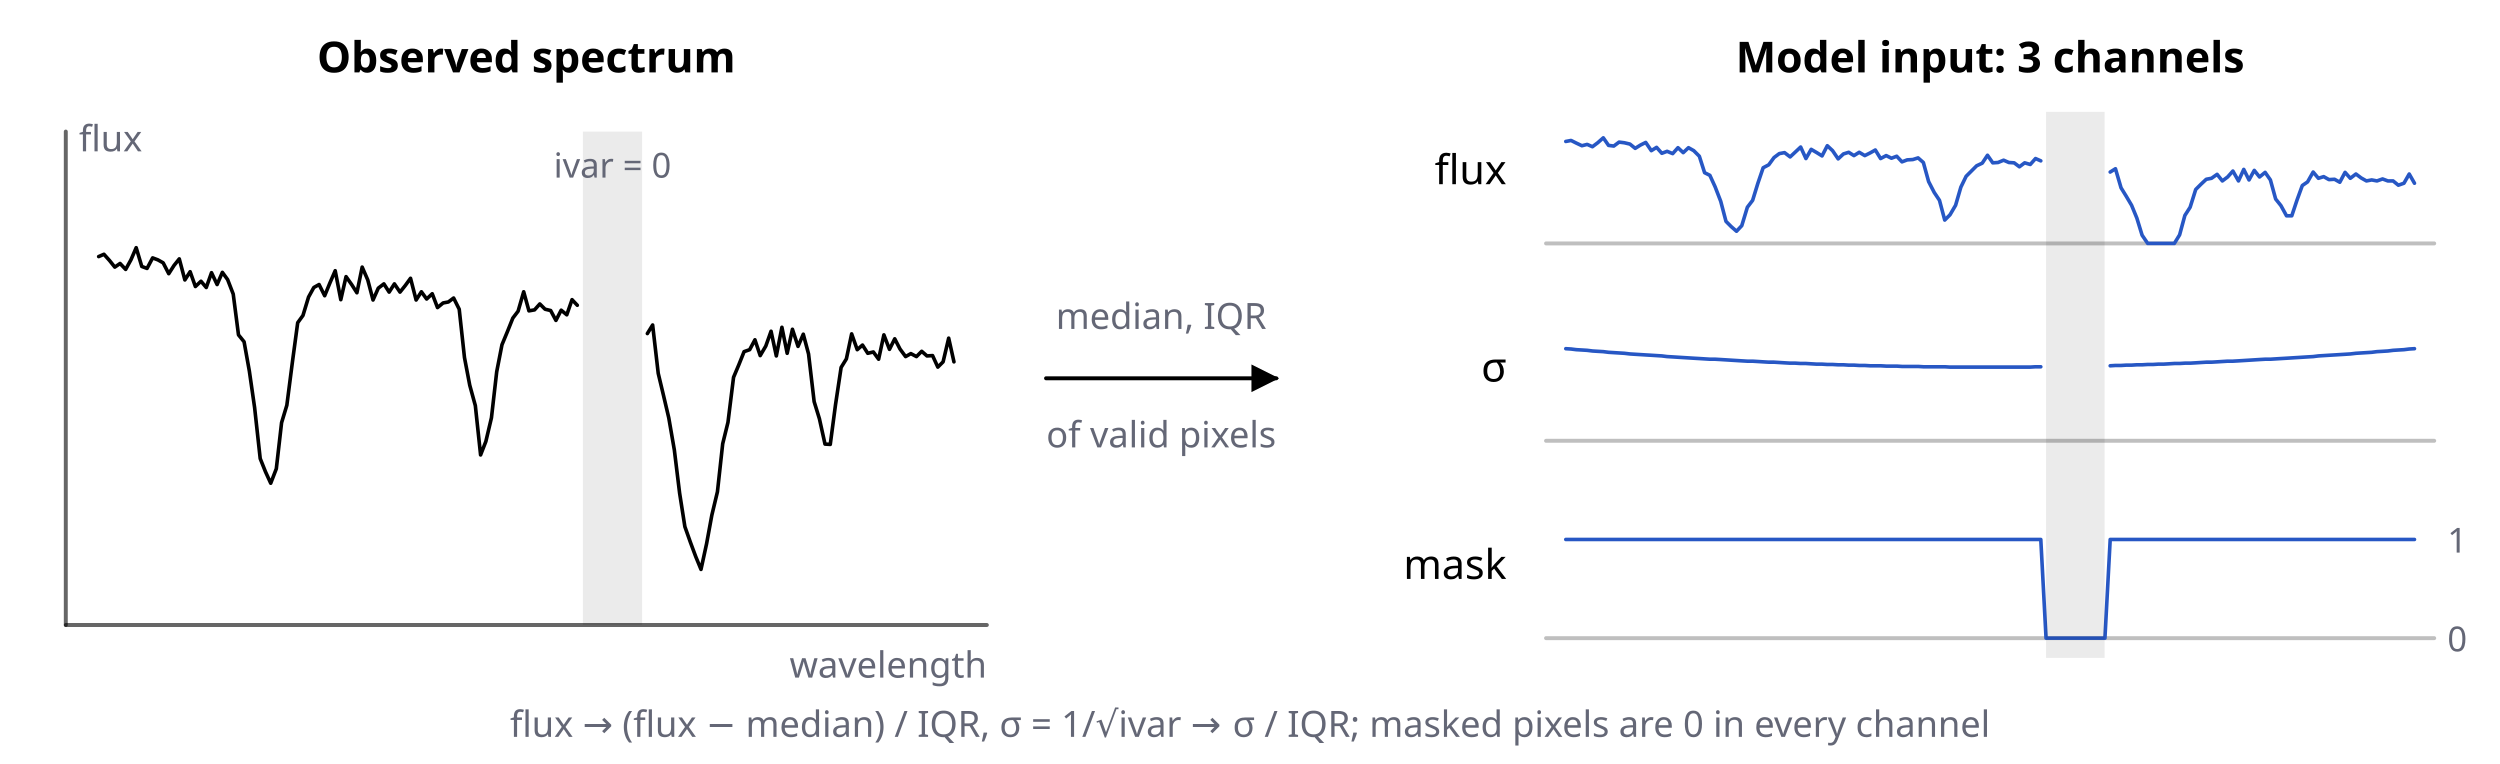
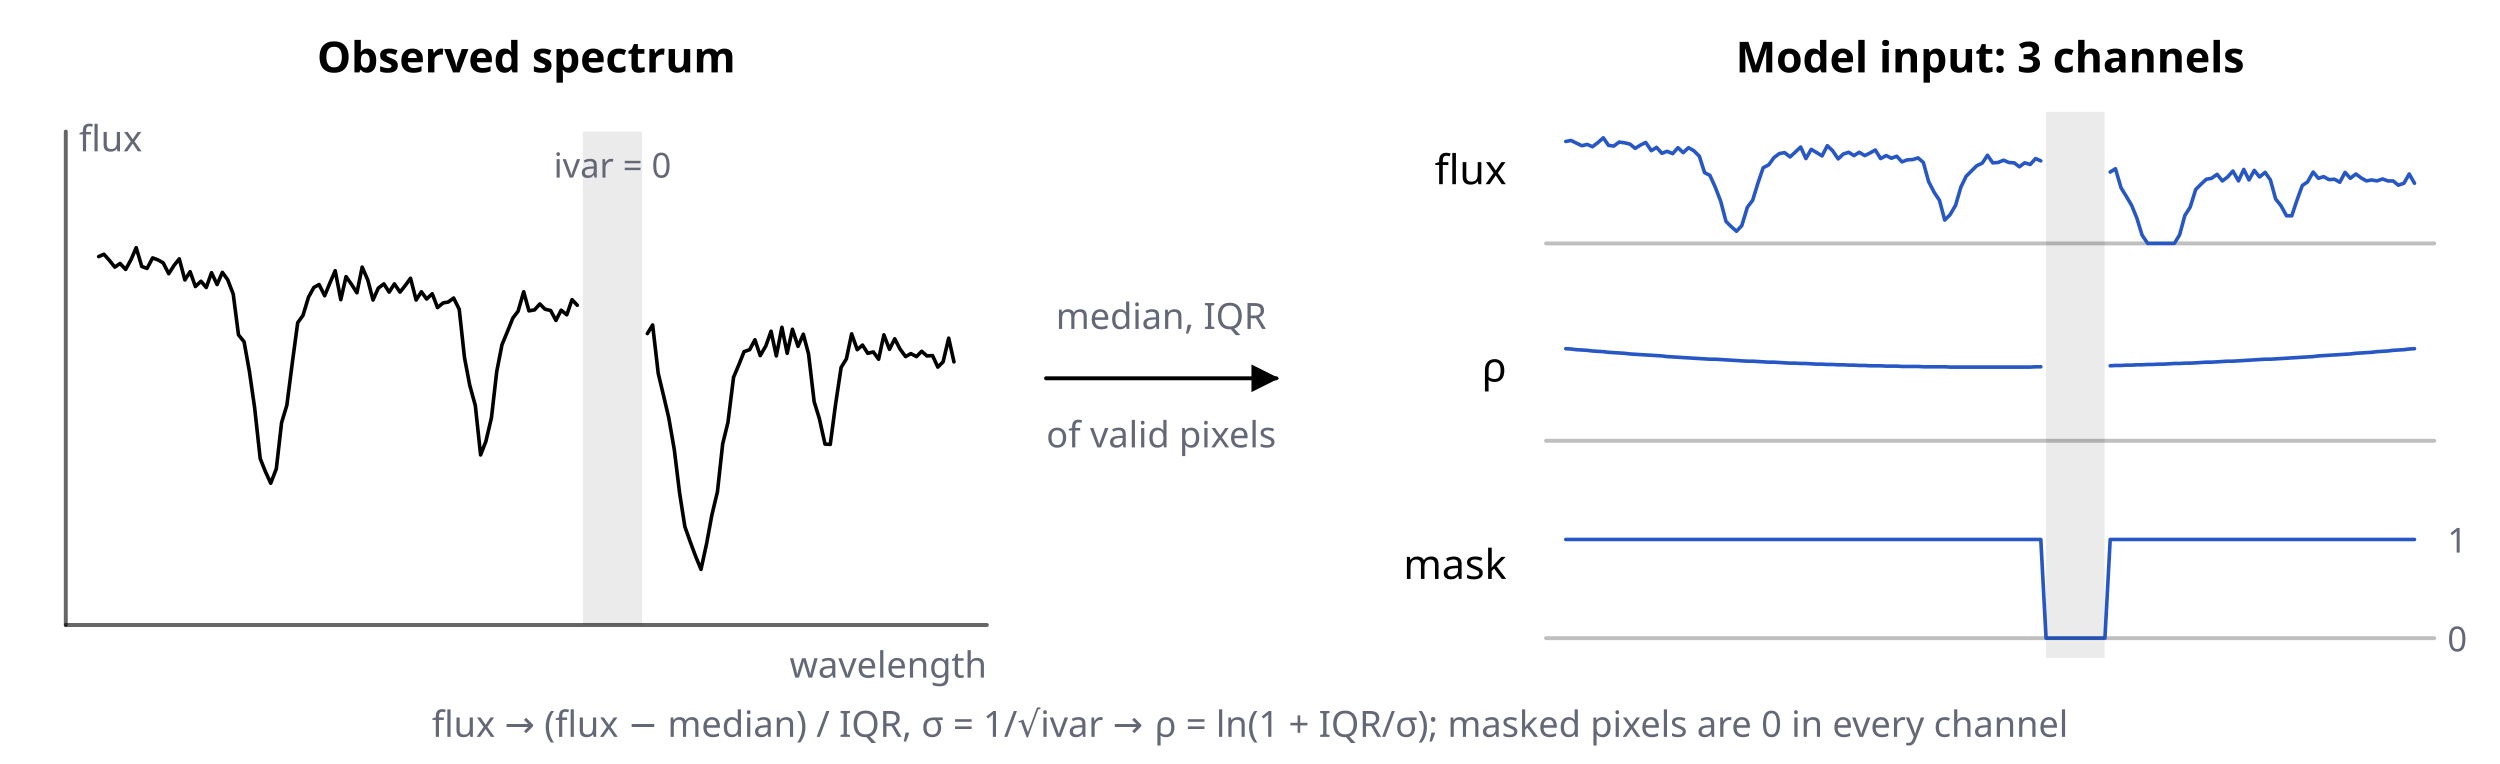
<svg xmlns="http://www.w3.org/2000/svg" viewBox="0 0 760 232" width="100%" role="img" aria-labelledby="spectrum-input-title" font-family="sans-serif" font-size="13" fill="none" stroke="currentColor" stroke-width="1.2" stroke-linejoin="round" stroke-linecap="round">
  <defs>
    <marker id="spectrum-input-arrow" viewBox="0 0 10 10" refX="9" refY="5" markerWidth="7" markerHeight="7" orient="auto-start-reverse">
      <path d="M0 0 L10 5 L0 10 z" fill="currentColor" stroke="none" />
    </marker>
  </defs>
  <text x="160.0" y="22.0" font-size="13" text-anchor="middle" font-weight="bold" stroke="none" fill="currentColor">Observed spectrum</text>
  <line x1="20.0" y1="190.0" x2="300.0" y2="190.0" stroke-opacity="0.6" />
  <line x1="20.0" y1="190.0" x2="20.0" y2="40.0" stroke-opacity="0.6" />
  <text x="24.0" y="46.0" font-size="11" text-anchor="start" stroke="none" style="fill: var(--color-foreground-muted, #646776)">flux</text>
  <text x="300.0" y="206.0" font-size="11" text-anchor="end" stroke="none" style="fill: var(--color-foreground-muted, #646776)">wavelength</text>
  <path d="M30.0 78.0 L31.6 77.3 L33.3 79.2 L34.9 81.2 L36.5 80.1 L38.2 81.9 L39.8 79.0 L41.4 75.3 L43.1 81.0 L44.7 81.6 L46.4 78.4 L48.0 79.0 L49.6 79.9 L51.3 83.2 L52.9 80.7 L54.5 78.7 L56.2 85.1 L57.8 82.6 L59.4 87.1 L61.1 85.5 L62.7 87.4 L64.3 82.9 L66.0 86.5 L67.6 82.8 L69.2 85.0 L70.9 89.4 L72.5 101.8 L74.2 103.9 L75.8 112.8 L77.4 123.9 L79.1 139.4 L80.7 143.4 L82.3 146.9 L84.0 142.5 L85.6 128.5 L87.2 123.2 L88.9 110.0 L90.5 98.1 L92.1 95.9 L93.8 90.3 L95.4 87.4 L97.0 86.5 L98.7 89.9 L100.3 86.0 L101.9 82.3 L103.6 91.1 L105.2 84.1 L106.9 86.5 L108.5 89.0 L110.1 81.2 L111.8 85.1 L113.4 91.2 L115.0 87.6 L116.7 86.3 L118.3 88.8 L119.9 86.3 L121.6 88.8 L123.2 86.8 L124.8 84.6 L126.5 91.2 L128.1 88.7 L129.7 90.9 L131.4 89.3 L133.0 93.5 L134.7 92.1 L136.3 91.8 L137.9 90.6 L139.6 94.0 L141.2 108.7 L142.8 117.1 L144.5 123.3 L146.1 138.3 L147.7 134.2 L149.4 127.0 L151.0 113.0 L152.6 104.8 L154.3 100.7 L155.9 96.7 L157.5 94.6 L159.2 88.7 L160.8 94.5 L162.5 94.2 L164.1 92.4 L165.7 94.0 L167.4 94.4 L169.0 97.4 L170.6 94.3 L172.3 95.7 L173.9 91.1 L175.5 92.8" stroke-width="1.1" />
  <path d="M196.8 101.4 L198.4 98.8 L200.1 113.5 L201.7 120.2 L203.3 127.0 L205.0 136.8 L206.6 149.9 L208.2 160.1 L209.9 164.9 L211.5 169.2 L213.1 173.1 L214.8 165.3 L216.4 156.6 L218.1 149.5 L219.7 134.9 L221.3 128.4 L223.0 114.7 L224.6 110.9 L226.2 106.9 L227.9 106.3 L229.5 103.3 L231.1 108.1 L232.8 105.2 L234.4 100.7 L236.0 108.2 L237.7 99.5 L239.3 107.4 L240.9 100.1 L242.6 105.3 L244.2 101.6 L245.8 107.6 L247.5 122.1 L249.1 127.3 L250.8 135.0 L252.4 135.1 L254.0 123.0 L255.7 111.7 L257.3 109.1 L258.9 101.5 L260.6 106.3 L262.2 104.9 L263.8 107.4 L265.5 107.0 L267.1 109.2 L268.7 101.8 L270.4 106.2 L272.0 103.0 L273.6 106.1 L275.3 108.4 L276.9 107.5 L278.6 108.4 L280.2 106.8 L281.8 108.2 L283.5 108.1 L285.1 111.6 L286.7 110.0 L288.4 102.8 L290.0 110.0" stroke-width="1.1" />
  <rect x="177.2" y="40.0" width="18.0" height="150.0" rx="0" fill="currentColor" fill-opacity="0.08" stroke-opacity="0" />
  <text x="186.2" y="54.0" font-size="10.5" text-anchor="middle" stroke="none" style="fill: var(--color-foreground-muted, #646776)">ivar = 0</text>
  <line x1="318.0" y1="115.0" x2="388.0" y2="115.0" marker-end="url(#spectrum-input-arrow)" />
  <text x="353.0" y="100.0" font-size="11" text-anchor="middle" stroke="none" style="fill: var(--color-foreground-muted, #646776)">median, IQR</text>
  <text x="353.0" y="136.0" font-size="11" text-anchor="middle" stroke="none" style="fill: var(--color-foreground-muted, #646776)">of valid pixels</text>
  <text x="605.0" y="22.0" font-size="13" text-anchor="middle" font-weight="bold" stroke="none" fill="currentColor">Model input: 3 channels</text>
  <text x="458.0" y="56.0" font-size="12.5" text-anchor="end" stroke="none" fill="currentColor">flux</text>
  <line x1="470.0" y1="74.0" x2="740.0" y2="74.0" stroke-opacity="0.25" />
-   <text x="458.0" y="116.0" font-size="12.5" text-anchor="end" stroke="none" fill="currentColor">σ</text>
+   <text x="458.0" y="116.0" font-size="12.5" text-anchor="end" stroke="none" fill="currentColor">ρ</text>
  <line x1="470.0" y1="134.0" x2="740.0" y2="134.0" stroke-opacity="0.25" />
  <text x="458.0" y="176.0" font-size="12.5" text-anchor="end" stroke="none" fill="currentColor">mask</text>
  <line x1="470.0" y1="194.0" x2="740.0" y2="194.0" stroke-opacity="0.25" />
  <path d="M476.0 43.0 L477.6 42.7 L479.2 43.5 L480.9 44.3 L482.5 43.9 L484.1 44.6 L485.7 43.4 L487.4 41.9 L489.0 44.2 L490.6 44.4 L492.2 43.2 L493.8 43.4 L495.5 43.8 L497.1 45.1 L498.7 44.1 L500.3 43.3 L502.0 45.8 L503.6 44.8 L505.2 46.6 L506.8 46.0 L508.5 46.7 L510.1 44.9 L511.7 46.4 L513.3 44.9 L514.9 45.8 L516.6 47.5 L518.2 52.5 L519.8 53.3 L521.4 56.8 L523.1 61.2 L524.7 67.3 L526.3 68.9 L527.9 70.3 L529.5 68.6 L531.2 63.0 L532.8 60.9 L534.4 55.7 L536.0 51.0 L537.7 50.1 L539.3 47.9 L540.9 46.7 L542.5 46.4 L544.2 47.7 L545.8 46.2 L547.4 44.7 L549.0 48.2 L550.6 45.4 L552.3 46.4 L553.9 47.4 L555.5 44.3 L557.1 45.8 L558.8 48.3 L560.4 46.8 L562.0 46.3 L563.6 47.3 L565.2 46.3 L566.9 47.3 L568.5 46.5 L570.1 45.6 L571.7 48.2 L573.4 47.3 L575.0 48.1 L576.6 47.5 L578.2 49.2 L579.8 48.6 L581.5 48.5 L583.1 48.0 L584.7 49.4 L586.3 55.2 L588.0 58.5 L589.6 60.9 L591.2 66.9 L592.8 65.3 L594.5 62.4 L596.1 56.9 L597.7 53.6 L599.3 52.0 L600.9 50.4 L602.6 49.6 L604.2 47.2 L605.8 49.5 L607.4 49.4 L609.1 48.7 L610.7 49.4 L612.3 49.5 L613.9 50.7 L615.5 49.5 L617.2 50.0 L618.8 48.2 L620.4 48.9" stroke-width="1.1" style="stroke: var(--color-brand-primary, #2757c4)" />
  <path d="M641.5 52.3 L643.1 51.3 L644.8 57.1 L646.4 59.7 L648.0 62.4 L649.6 66.3 L651.2 71.5 L652.9 74.0 L654.5 74.0 L656.1 74.0 L657.7 74.0 L659.4 74.0 L661.0 74.0 L662.6 71.4 L664.2 65.5 L665.8 63.0 L667.5 57.6 L669.1 56.0 L670.7 54.5 L672.3 54.2 L674.0 53.0 L675.6 55.0 L677.2 53.8 L678.8 52.0 L680.5 55.0 L682.1 51.5 L683.7 54.7 L685.3 51.8 L686.9 53.8 L688.6 52.4 L690.2 54.7 L691.8 60.5 L693.4 62.5 L695.1 65.6 L696.7 65.6 L698.3 60.8 L699.9 56.4 L701.5 55.3 L703.2 52.3 L704.8 54.2 L706.4 53.7 L708.0 54.6 L709.7 54.5 L711.3 55.4 L712.9 52.4 L714.5 54.2 L716.2 52.9 L717.8 54.1 L719.4 55.0 L721.0 54.7 L722.6 55.0 L724.3 54.4 L725.9 55.0 L727.5 55.0 L729.1 56.3 L730.8 55.7 L732.4 52.9 L734.0 55.7" stroke-width="1.1" style="stroke: var(--color-brand-primary, #2757c4)" />
  <path d="M476.0 106.0 L477.6 106.1 L479.2 106.3 L480.9 106.4 L482.5 106.5 L484.1 106.7 L485.7 106.8 L487.4 106.9 L489.0 107.1 L490.6 107.2 L492.2 107.3 L493.8 107.4 L495.5 107.6 L497.1 107.7 L498.7 107.8 L500.3 107.9 L502.0 108.0 L503.6 108.1 L505.2 108.2 L506.8 108.4 L508.5 108.5 L510.1 108.6 L511.7 108.7 L513.3 108.8 L514.9 108.9 L516.6 109.0 L518.2 109.1 L519.8 109.2 L521.4 109.2 L523.1 109.3 L524.7 109.4 L526.3 109.5 L527.9 109.6 L529.5 109.7 L531.2 109.8 L532.8 109.8 L534.4 109.9 L536.0 110.0 L537.7 110.1 L539.3 110.1 L540.9 110.2 L542.5 110.3 L544.2 110.4 L545.8 110.4 L547.4 110.5 L549.0 110.5 L550.6 110.6 L552.3 110.7 L553.9 110.7 L555.5 110.8 L557.1 110.8 L558.8 110.9 L560.4 110.9 L562.0 111.0 L563.6 111.0 L565.2 111.1 L566.9 111.1 L568.5 111.2 L570.1 111.2 L571.7 111.2 L573.4 111.3 L575.0 111.3 L576.6 111.3 L578.2 111.4 L579.8 111.4 L581.5 111.4 L583.1 111.4 L584.7 111.5 L586.3 111.5 L588.0 111.5 L589.6 111.5 L591.2 111.5 L592.8 111.6 L594.5 111.6 L596.1 111.6 L597.7 111.6 L599.3 111.6 L600.9 111.6 L602.6 111.6 L604.2 111.6 L605.8 111.6 L607.4 111.6 L609.1 111.6 L610.7 111.6 L612.3 111.6 L613.9 111.6 L615.5 111.6 L617.2 111.6 L618.8 111.5 L620.4 111.5" stroke-width="1.1" style="stroke: var(--color-brand-primary, #2757c4)" />
  <path d="M641.5 111.2 L643.1 111.1 L644.8 111.1 L646.4 111.0 L648.0 111.0 L649.6 110.9 L651.2 110.9 L652.9 110.8 L654.5 110.8 L656.1 110.7 L657.7 110.7 L659.4 110.6 L661.0 110.5 L662.6 110.5 L664.2 110.4 L665.8 110.4 L667.5 110.3 L669.1 110.2 L670.7 110.1 L672.3 110.1 L674.0 110.0 L675.6 109.9 L677.2 109.8 L678.8 109.8 L680.5 109.7 L682.1 109.6 L683.7 109.5 L685.3 109.4 L686.9 109.3 L688.6 109.2 L690.2 109.2 L691.8 109.1 L693.4 109.0 L695.1 108.9 L696.7 108.8 L698.3 108.7 L699.9 108.6 L701.5 108.5 L703.2 108.4 L704.8 108.2 L706.4 108.1 L708.0 108.0 L709.7 107.9 L711.3 107.8 L712.9 107.7 L714.5 107.6 L716.2 107.4 L717.8 107.3 L719.4 107.2 L721.0 107.1 L722.6 106.9 L724.3 106.8 L725.9 106.7 L727.5 106.5 L729.1 106.4 L730.8 106.3 L732.4 106.1 L734.0 106.0" stroke-width="1.1" style="stroke: var(--color-brand-primary, #2757c4)" />
  <path d="M476.0 164.0 L477.6 164.0 L479.2 164.0 L480.9 164.0 L482.5 164.0 L484.1 164.0 L485.7 164.0 L487.4 164.0 L489.0 164.0 L490.6 164.0 L492.2 164.0 L493.8 164.0 L495.5 164.0 L497.1 164.0 L498.7 164.0 L500.3 164.0 L502.0 164.0 L503.6 164.0 L505.2 164.0 L506.8 164.0 L508.5 164.0 L510.1 164.0 L511.7 164.0 L513.3 164.0 L514.9 164.0 L516.6 164.0 L518.2 164.0 L519.8 164.0 L521.4 164.0 L523.1 164.0 L524.7 164.0 L526.3 164.0 L527.9 164.0 L529.5 164.0 L531.2 164.0 L532.8 164.0 L534.4 164.0 L536.0 164.0 L537.7 164.0 L539.3 164.0 L540.9 164.0 L542.5 164.0 L544.2 164.0 L545.8 164.0 L547.4 164.0 L549.0 164.0 L550.6 164.0 L552.3 164.0 L553.9 164.0 L555.5 164.0 L557.1 164.0 L558.8 164.0 L560.4 164.0 L562.0 164.0 L563.6 164.0 L565.2 164.0 L566.9 164.0 L568.5 164.0 L570.1 164.0 L571.7 164.0 L573.4 164.0 L575.0 164.0 L576.6 164.0 L578.2 164.0 L579.8 164.0 L581.5 164.0 L583.1 164.0 L584.7 164.0 L586.3 164.0 L588.0 164.0 L589.6 164.0 L591.2 164.0 L592.8 164.0 L594.5 164.0 L596.1 164.0 L597.7 164.0 L599.3 164.0 L600.9 164.0 L602.6 164.0 L604.2 164.0 L605.8 164.0 L607.4 164.0 L609.1 164.0 L610.7 164.0 L612.3 164.0 L613.9 164.0 L615.5 164.0 L617.2 164.0 L618.8 164.0 L620.4 164.0 L622.0 194.0 L623.7 194.0 L625.3 194.0 L626.9 194.0 L628.5 194.0 L630.2 194.0 L631.8 194.0 L633.4 194.0 L635.0 194.0 L636.6 194.0 L638.3 194.0 L639.9 194.0 L641.5 164.0 L643.1 164.0 L644.8 164.0 L646.4 164.0 L648.0 164.0 L649.6 164.0 L651.2 164.0 L652.9 164.0 L654.5 164.0 L656.1 164.0 L657.7 164.0 L659.4 164.0 L661.0 164.0 L662.6 164.0 L664.2 164.0 L665.8 164.0 L667.5 164.0 L669.1 164.0 L670.7 164.0 L672.3 164.0 L674.0 164.0 L675.6 164.0 L677.2 164.0 L678.8 164.0 L680.5 164.0 L682.1 164.0 L683.7 164.0 L685.3 164.0 L686.9 164.0 L688.6 164.0 L690.2 164.0 L691.8 164.0 L693.4 164.0 L695.1 164.0 L696.7 164.0 L698.3 164.0 L699.9 164.0 L701.5 164.0 L703.2 164.0 L704.8 164.0 L706.4 164.0 L708.0 164.0 L709.7 164.0 L711.3 164.0 L712.9 164.0 L714.5 164.0 L716.2 164.0 L717.8 164.0 L719.4 164.0 L721.0 164.0 L722.6 164.0 L724.3 164.0 L725.9 164.0 L727.5 164.0 L729.1 164.0 L730.8 164.0 L732.4 164.0 L734.0 164.0" stroke-width="1.1" style="stroke: var(--color-brand-primary, #2757c4)" />
  <rect x="622.0" y="34.0" width="17.8" height="166.0" rx="0" fill="currentColor" fill-opacity="0.08" stroke-opacity="0" />
  <text x="744.0" y="168.0" font-size="10.5" text-anchor="start" stroke="none" style="fill: var(--color-foreground-muted, #646776)">1</text>
  <text x="744.0" y="198.0" font-size="10.5" text-anchor="start" stroke="none" style="fill: var(--color-foreground-muted, #646776)">0</text>
-   <text x="380.0" y="224.0" font-size="11" text-anchor="middle" stroke="none" style="fill: var(--color-foreground-muted, #646776)">flux → (flux − median) / IQR,  σ = 1/√ivar → σ / IQR;  masked pixels are 0 in every channel</text>
+   <text x="380.0" y="224.0" font-size="11" text-anchor="middle" stroke="none" style="fill: var(--color-foreground-muted, #646776)">flux → (flux − median) / IQR,  σ = 1/√ivar → ρ = ln(1 + IQR/σ);  masked pixels are 0 in every channel</text>
</svg>
